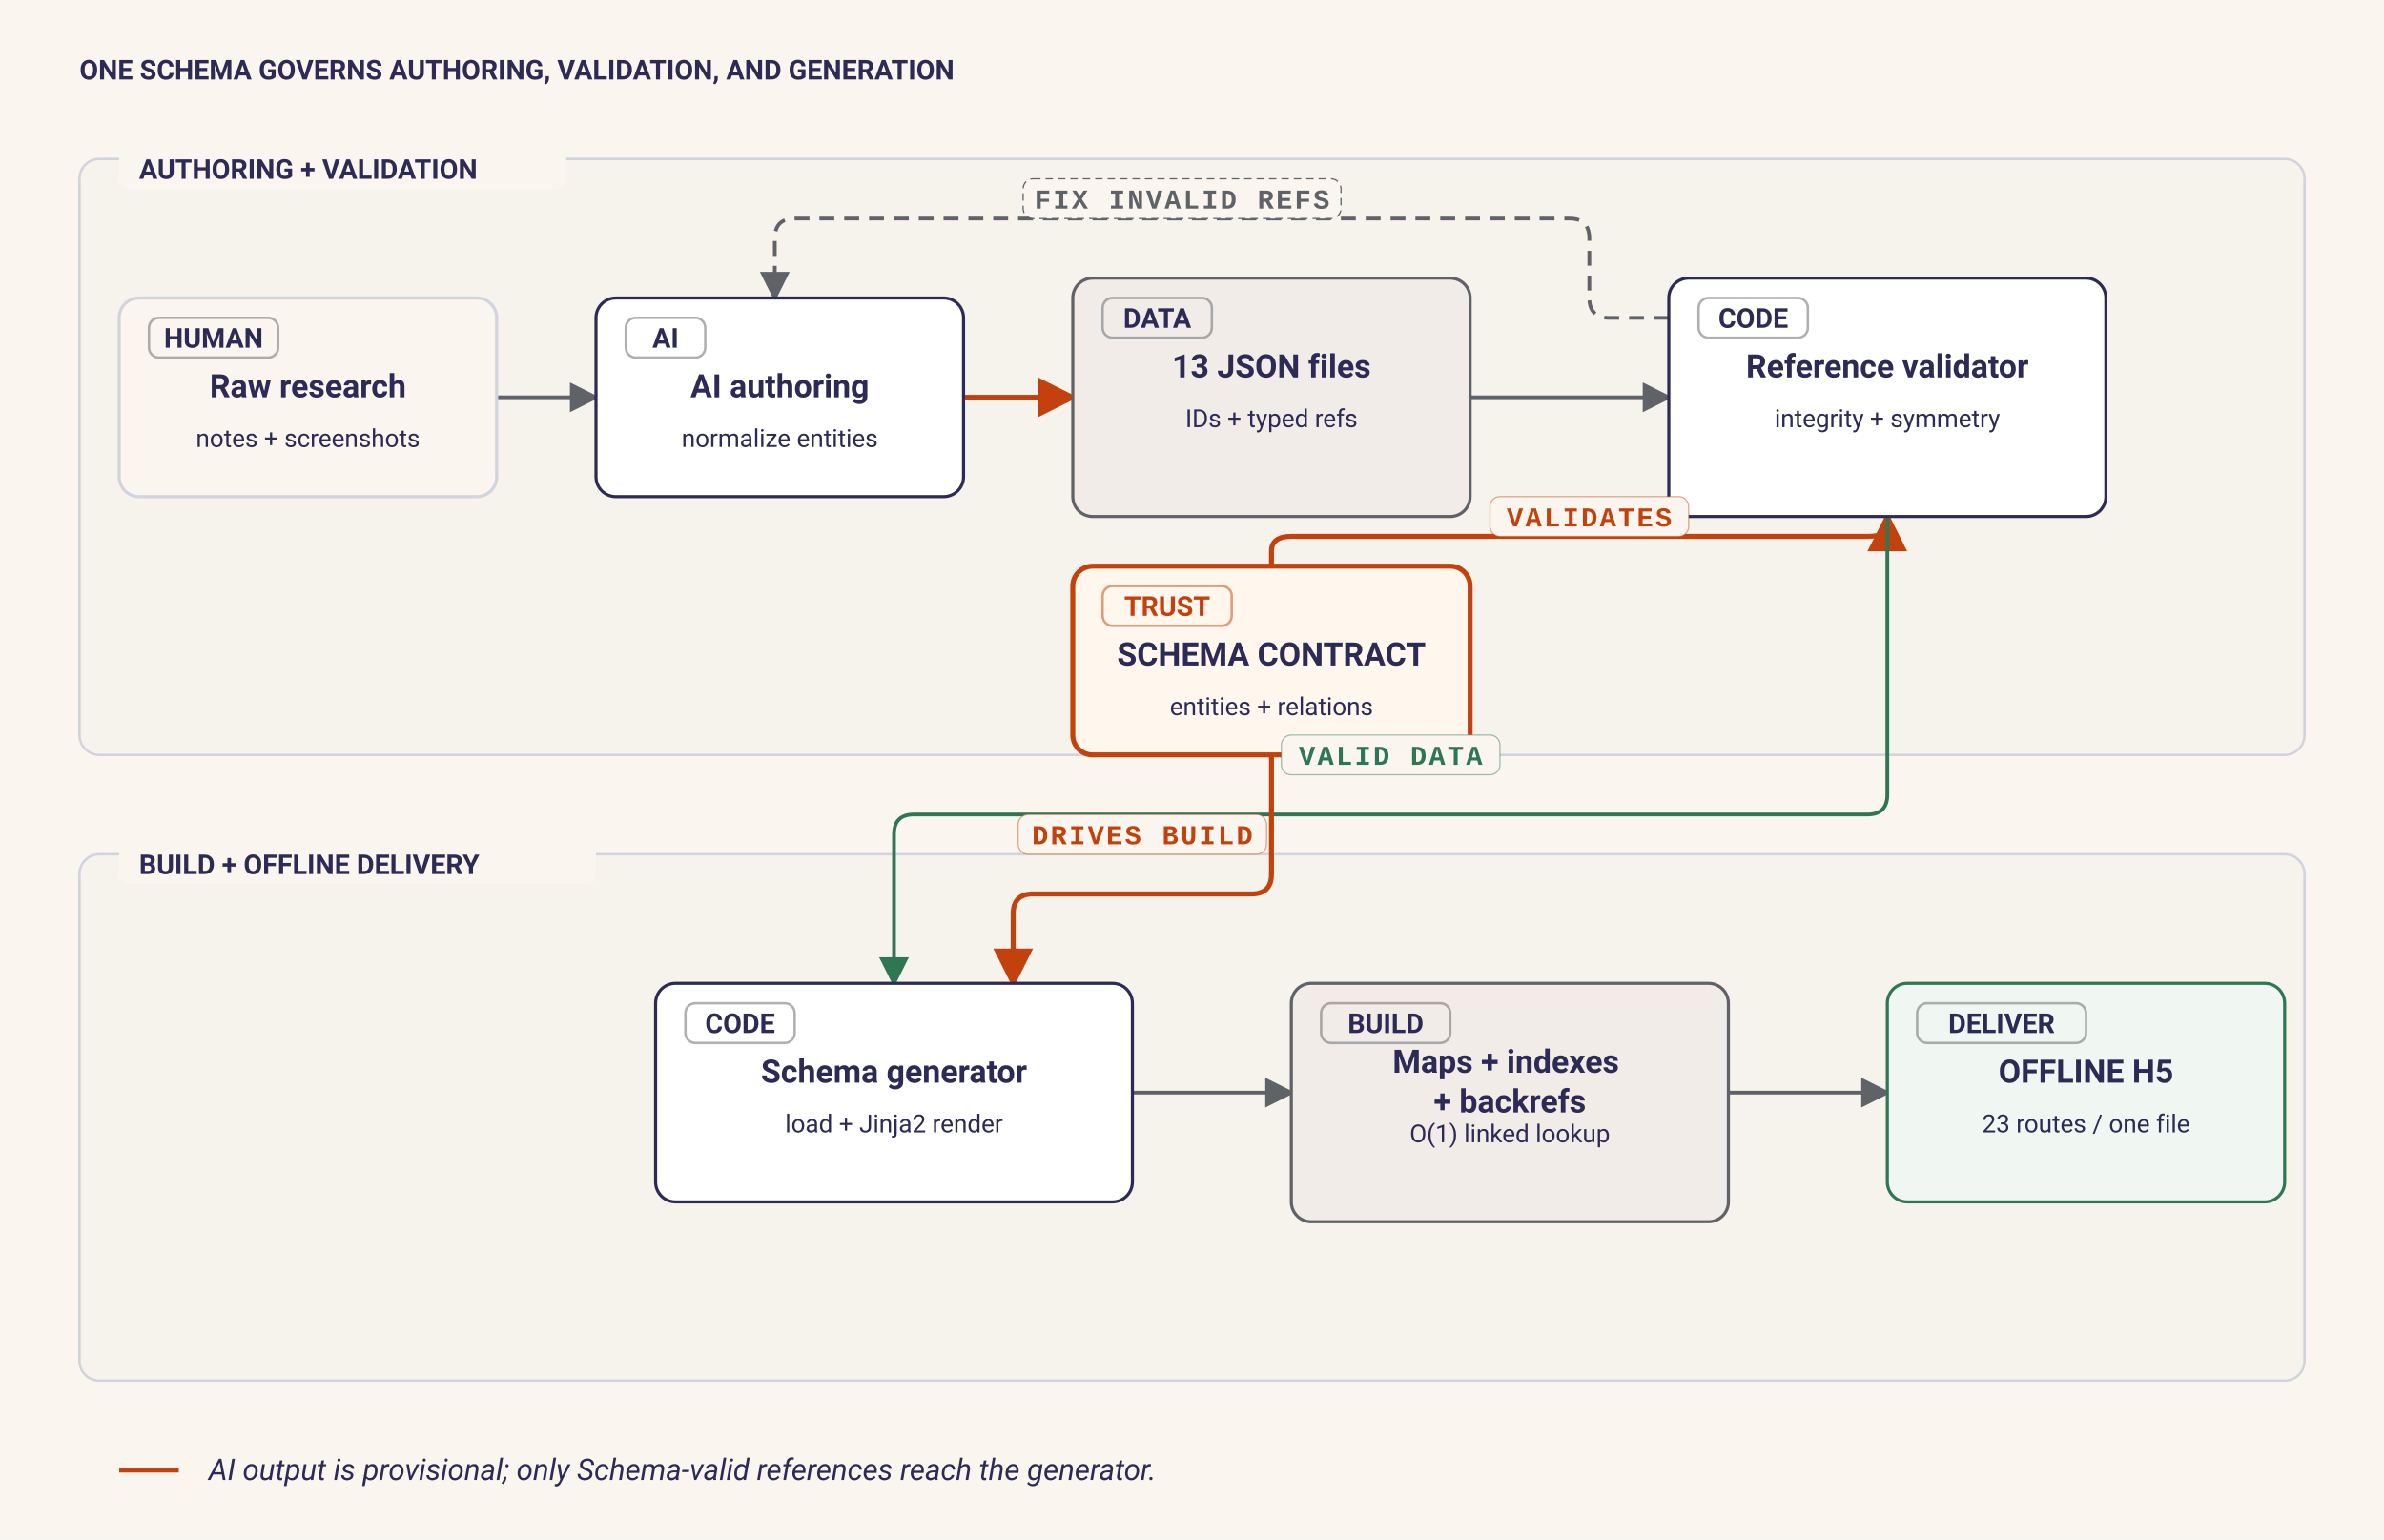
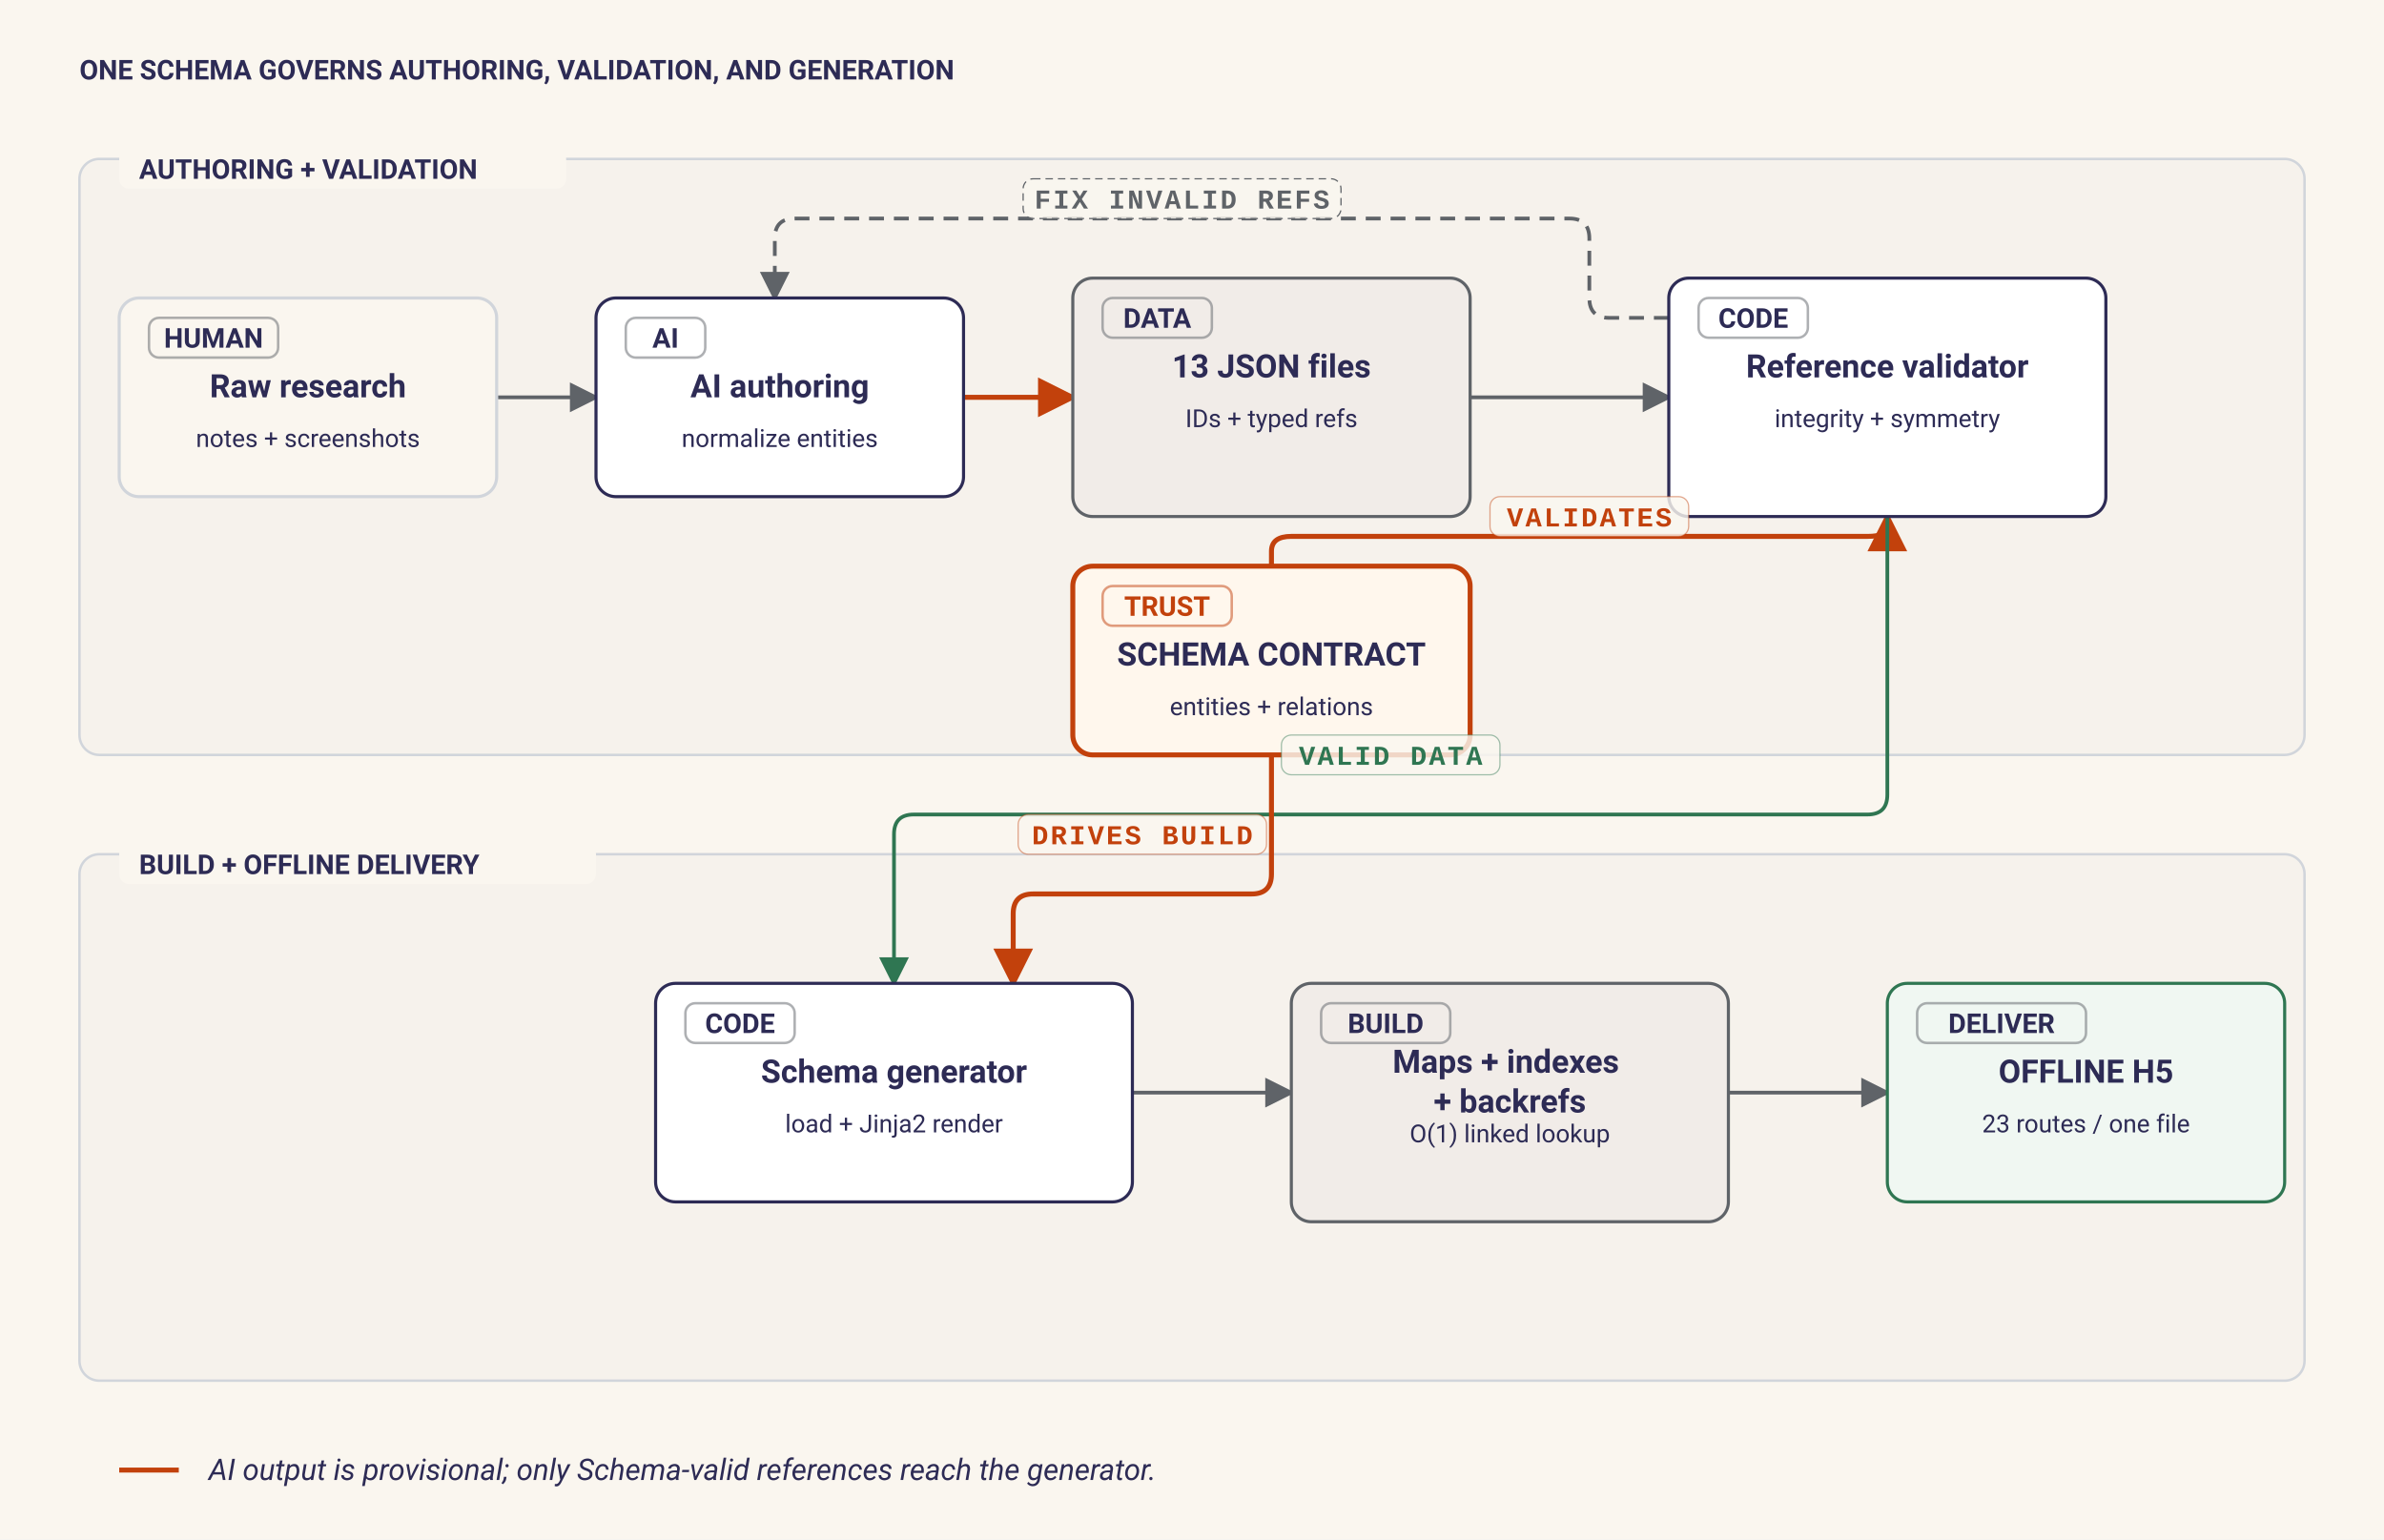
<svg xmlns="http://www.w3.org/2000/svg" class="editorial-diagram editorial-diagram-raw-to-guide diagram-typography-standard" viewBox="0 0 960 620" width="100%" role="img" aria-labelledby="raw-to-guide-title raw-to-guide-desc" preserveAspectRatio="xMidYMid meet">
  <defs>
    <marker id="raw-to-guide-arrow-default" markerWidth="8" markerHeight="8" refX="7" refY="4" orient="auto">
      <path d="M0,0 L8,4 L0,8 Z" fill="#5f6368" />
    </marker>
    <marker id="raw-to-guide-arrow-accent" markerWidth="8" markerHeight="8" refX="7" refY="4" orient="auto">
      <path d="M0,0 L8,4 L0,8 Z" fill="#c2410c" />
    </marker>
    <marker id="raw-to-guide-arrow-success" markerWidth="8" markerHeight="8" refX="7" refY="4" orient="auto">
      <path d="M0,0 L8,4 L0,8 Z" fill="#2f7652" />
    </marker>
    <marker id="raw-to-guide-arrow-danger" markerWidth="8" markerHeight="8" refX="7" refY="4" orient="auto">
      <path d="M0,0 L8,4 L0,8 Z" fill="#a34444" />
    </marker>
  </defs>
  <style>
.editorial-diagram text{font-family:-apple-system,BlinkMacSystemFont,'Segoe UI',Roboto,'Noto Sans SC',sans-serif;fill:#2d2b55;letter-spacing:0}
.zone&gt;rect:first-child{fill:#2d2b55;fill-opacity:.018;stroke:#d1d5db;stroke-width:1}
- .zone-label-mask,.connector-label rect{fill:#faf6ef}
+ .zone-label-mask{fill:#faf6ef}
+ .connector-label rect{fill:#faf6ef;fill-opacity:.82}
.zone-label,.node-tag,.connector-label text,.label-eyebrow{font-family:'SFMono-Regular',Consolas,'Liberation Mono','Noto Sans Mono CJK SC',monospace;font-size:11px;font-weight:600;letter-spacing:.08em;fill:#5f6368}
.lane rect{fill:#faf6ef;stroke:#e5e7eb;stroke-width:1}.lane-tinted rect{fill:#2d2b55;fill-opacity:.018}
.lane line{stroke:#d1d5db;stroke-width:1}.lane-label{font-family:'SFMono-Regular',Consolas,'Liberation Mono','Noto Sans Mono CJK SC',monospace;font-size:11px;font-weight:600;fill:#5f6368;letter-spacing:.06em}
.connector{fill:none;stroke:#5f6368;stroke-width:1.5}
.connector-accent{stroke:#c2410c;stroke-width:2}
.connector-success{stroke:#2f7652}.connector-danger{stroke:#a34444}
.connector-dashed{stroke-dasharray:6 4}
.node-mask,.decision-mask{fill:#faf6ef;stroke:none}
.node-box{fill:#ffffff;stroke:#2d2b55;stroke-width:1.25}
.node-muted .node-box{fill:#faf6ef;stroke:#d1d5db}
.node-store .node-box{fill:#2d2b55;fill-opacity:.045;stroke:#5f6368}
.node-optional .node-box{fill:#faf6ef;stroke:#d1d5db;stroke-dasharray:6 4}
.node-focal .node-box{fill:#fff7ed;stroke:#c2410c;stroke-width:2}
.node-success .node-box{fill:#f0f7f2;stroke:#2f7652}
.node-danger .node-box{fill:#fdf2f2;stroke:#a34444}
.node-tag-box{fill:none;stroke:#5f6368;stroke-opacity:.5}
.node-focal .node-tag-box{stroke:#c2410c}.node-focal .node-tag{fill:#c2410c}
.node-title,.decision-title{font-size:13px;font-weight:650}
.node-subtitle,.decision-subtitle{font-family:'SFMono-Regular',Consolas,'Liberation Mono','Noto Sans Mono CJK SC',monospace;font-size:10px;fill:#5f6368}
.decision-box{fill:#ffffff;stroke:#2d2b55;stroke-width:1.25}
.decision-focal .decision-box{fill:#fff7ed;stroke:#c2410c;stroke-width:2}
.connector-label rect{stroke:#e5e7eb;stroke-width:.5}
.connector-label-accent rect{stroke:#c2410c;stroke-opacity:.45}.connector-label-accent text{fill:#c2410c}
.connector-label-success rect{stroke:#2f7652;stroke-opacity:.45}.connector-label-success text{fill:#2f7652}
.connector-label-danger rect{stroke:#a34444;stroke-opacity:.45}.connector-label-danger text{fill:#a34444}
.connector-label-dashed rect{stroke:#5f6368;stroke-dasharray:3 2}.connector-label-dashed text{fill:#5f6368}
.annotation line{stroke:#c2410c;stroke-width:2}.annotation text{font-size:12px;font-style:italic}
.label-metric{font-family:'SFMono-Regular',Consolas,'Liberation Mono','Noto Sans Mono CJK SC',monospace;font-size:12px;font-weight:600;fill:#c2410c}
.step-header rect{fill:#2d2b55;fill-opacity:.1}.step-header text{font-family:'SFMono-Regular',Consolas,'Liberation Mono','Noto Sans Mono CJK SC',monospace;font-size:11px;font-weight:600;fill:#5f6368}
.step-header .step-label{letter-spacing:.06em}.step-focal rect{fill:#f97316;fill-opacity:.16}.step-focal text{fill:#c2410c}
.diagram-typography-expanded .zone-label,.diagram-typography-expanded .node-tag,.diagram-typography-expanded .connector-label text,.diagram-typography-expanded .label-eyebrow{font-size:12px}
.diagram-typography-expanded .node-title,.diagram-typography-expanded .decision-title{font-size:14px}
.diagram-typography-expanded .node-subtitle,.diagram-typography-expanded .decision-subtitle{font-size:10px}
.diagram-typography-expanded .annotation text{font-size:13px}
</style>
  <rect width="960" height="620" fill="#faf6ef" />
  <g class="zone">
    <rect x="32" y="64" width="896" height="240" rx="8" />
    <rect class="zone-label-mask" x="48" y="60" width="180" height="16" rx="4" />
    <text class="zone-label" x="56" y="72">AUTHORING + VALIDATION</text>
  </g>
  <g class="zone">
    <rect x="32" y="344" width="896" height="212" rx="8" />
    <rect class="zone-label-mask" x="48" y="340" width="192" height="16" rx="4" />
    <text class="zone-label" x="56" y="352">BUILD + OFFLINE DELIVERY</text>
  </g>
  <path class="connector connector-default" d="M 200 160 L 240 160" marker-end="url(#raw-to-guide-arrow-default)" />
  <path class="connector connector-accent" d="M 388 160 L 432 160" marker-end="url(#raw-to-guide-arrow-accent)" />
  <path class="connector connector-default" d="M 592 160 L 672 160" marker-end="url(#raw-to-guide-arrow-default)" />
  <path class="connector connector-accent" d="M 512 228 L 512 222 Q 512 216 520 216 L 752 216 Q 760 216 760 212 L 760 208" marker-end="url(#raw-to-guide-arrow-accent)" />
  <path class="connector connector-dashed" d="M 672 128 L 648 128 Q 640 128 640 120 L 640 96 Q 640 88 632 88 L 320 88 Q 312 88 312 96 L 312 120" marker-end="url(#raw-to-guide-arrow-default)" />
  <path class="connector connector-success" d="M 760 208 L 760 320 Q 760 328 752 328 L 368 328 Q 360 328 360 336 L 360 396" marker-end="url(#raw-to-guide-arrow-success)" />
  <path class="connector connector-accent" d="M 512 304 L 512 352 Q 512 360 504 360 L 416 360 Q 408 360 408 368 L 408 396" marker-end="url(#raw-to-guide-arrow-accent)" />
  <path class="connector connector-default" d="M 456 440 L 520 440" marker-end="url(#raw-to-guide-arrow-default)" />
  <path class="connector connector-default" d="M 696 440 L 760 440" marker-end="url(#raw-to-guide-arrow-default)" />
  <g class="node node-muted">
    <rect class="node-mask" x="48" y="120" width="152" height="80" rx="8" />
    <rect class="node-box" x="48" y="120" width="152" height="80" rx="8" />
    <rect class="node-tag-box" x="60" y="128" width="52" height="16" rx="4" />
    <text class="node-tag" x="86" y="140" text-anchor="middle">HUMAN</text>
    <text class="node-title" text-anchor="middle">
      <tspan x="124" y="160">Raw research</tspan>
    </text>
    <text class="node-subtitle" text-anchor="middle">
      <tspan x="124" y="180">notes + screenshots</tspan>
    </text>
  </g>
  <g class="node node-default">
    <rect class="node-mask" x="240" y="120" width="148" height="80" rx="8" />
    <rect class="node-box" x="240" y="120" width="148" height="80" rx="8" />
    <rect class="node-tag-box" x="252" y="128" width="32" height="16" rx="4" />
    <text class="node-tag" x="268" y="140" text-anchor="middle">AI</text>
    <text class="node-title" text-anchor="middle">
      <tspan x="314" y="160">AI authoring</tspan>
    </text>
    <text class="node-subtitle" text-anchor="middle">
      <tspan x="314" y="180">normalize entities</tspan>
    </text>
  </g>
  <g class="node node-store">
    <rect class="node-mask" x="432" y="112" width="160" height="96" rx="8" />
    <rect class="node-box" x="432" y="112" width="160" height="96" rx="8" />
    <rect class="node-tag-box" x="444" y="120" width="44" height="16" rx="4" />
    <text class="node-tag" x="466" y="132" text-anchor="middle">DATA</text>
    <text class="node-title" text-anchor="middle">
      <tspan x="512" y="152">13 JSON files</tspan>
    </text>
    <text class="node-subtitle" text-anchor="middle">
      <tspan x="512" y="172">IDs + typed refs</tspan>
    </text>
  </g>
  <g class="node node-default">
    <rect class="node-mask" x="672" y="112" width="176" height="96" rx="8" />
    <rect class="node-box" x="672" y="112" width="176" height="96" rx="8" />
    <rect class="node-tag-box" x="684" y="120" width="44" height="16" rx="4" />
    <text class="node-tag" x="706" y="132" text-anchor="middle">CODE</text>
    <text class="node-title" text-anchor="middle">
      <tspan x="760" y="152">Reference validator</tspan>
    </text>
    <text class="node-subtitle" text-anchor="middle">
      <tspan x="760" y="172">integrity + symmetry</tspan>
    </text>
  </g>
  <g class="node node-focal">
    <rect class="node-mask" x="432" y="228" width="160" height="76" rx="8" />
    <rect class="node-box" x="432" y="228" width="160" height="76" rx="8" />
    <rect class="node-tag-box" x="444" y="236" width="52" height="16" rx="4" />
    <text class="node-tag" x="470" y="248" text-anchor="middle">TRUST</text>
    <text class="node-title" text-anchor="middle">
      <tspan x="512" y="268">SCHEMA CONTRACT</tspan>
    </text>
    <text class="node-subtitle" text-anchor="middle">
      <tspan x="512" y="288">entities + relations</tspan>
    </text>
  </g>
  <g class="node node-default">
    <rect class="node-mask" x="264" y="396" width="192" height="88" rx="8" />
    <rect class="node-box" x="264" y="396" width="192" height="88" rx="8" />
    <rect class="node-tag-box" x="276" y="404" width="44" height="16" rx="4" />
    <text class="node-tag" x="298" y="416" text-anchor="middle">CODE</text>
    <text class="node-title" text-anchor="middle">
      <tspan x="360" y="436">Schema generator</tspan>
    </text>
    <text class="node-subtitle" text-anchor="middle">
      <tspan x="360" y="456">load + Jinja2 render</tspan>
    </text>
  </g>
  <g class="node node-store">
    <rect class="node-mask" x="520" y="396" width="176" height="96" rx="8" />
    <rect class="node-box" x="520" y="396" width="176" height="96" rx="8" />
    <rect class="node-tag-box" x="532" y="404" width="52" height="16" rx="4" />
    <text class="node-tag" x="558" y="416" text-anchor="middle">BUILD</text>
    <text class="node-title" text-anchor="middle">
      <tspan x="608" y="432">Maps + indexes</tspan>
      <tspan x="608" y="448">+ backrefs</tspan>
    </text>
    <text class="node-subtitle" text-anchor="middle">
      <tspan x="608" y="460">O(1) linked lookup</tspan>
    </text>
  </g>
  <g class="node node-success">
    <rect class="node-mask" x="760" y="396" width="160" height="88" rx="8" />
    <rect class="node-box" x="760" y="396" width="160" height="88" rx="8" />
    <rect class="node-tag-box" x="772" y="404" width="68" height="16" rx="4" />
    <text class="node-tag" x="806" y="416" text-anchor="middle">DELIVER</text>
    <text class="node-title" text-anchor="middle">
      <tspan x="840" y="436">OFFLINE H5</tspan>
    </text>
    <text class="node-subtitle" text-anchor="middle">
      <tspan x="840" y="456">23 routes / one file</tspan>
    </text>
  </g>
  <text class="label label-eyebrow" x="32" y="32" text-anchor="start">ONE SCHEMA GOVERNS AUTHORING, VALIDATION, AND GENERATION</text>
  <g class="connector-label connector-label-accent">
    <rect x="600" y="200" width="80" height="16" rx="4" />
    <text x="640" y="212" text-anchor="middle">VALIDATES</text>
  </g>
  <g class="connector-label connector-label-dashed">
    <rect x="412" y="72" width="128" height="16" rx="4" />
    <text x="476" y="84" text-anchor="middle">FIX INVALID REFS</text>
  </g>
  <g class="connector-label connector-label-success">
    <rect x="516" y="296" width="88" height="16" rx="4" />
    <text x="560" y="308" text-anchor="middle">VALID DATA</text>
  </g>
  <g class="connector-label connector-label-accent">
    <rect x="410" y="328" width="100" height="16" rx="4" />
    <text x="460" y="340" text-anchor="middle">DRIVES BUILD</text>
  </g>
  <g class="annotation">
    <line x1="48" y1="592" x2="72" y2="592" />
    <text x="84" y="596">AI output is provisional; only Schema-valid references reach the generator.</text>
  </g>
</svg>
